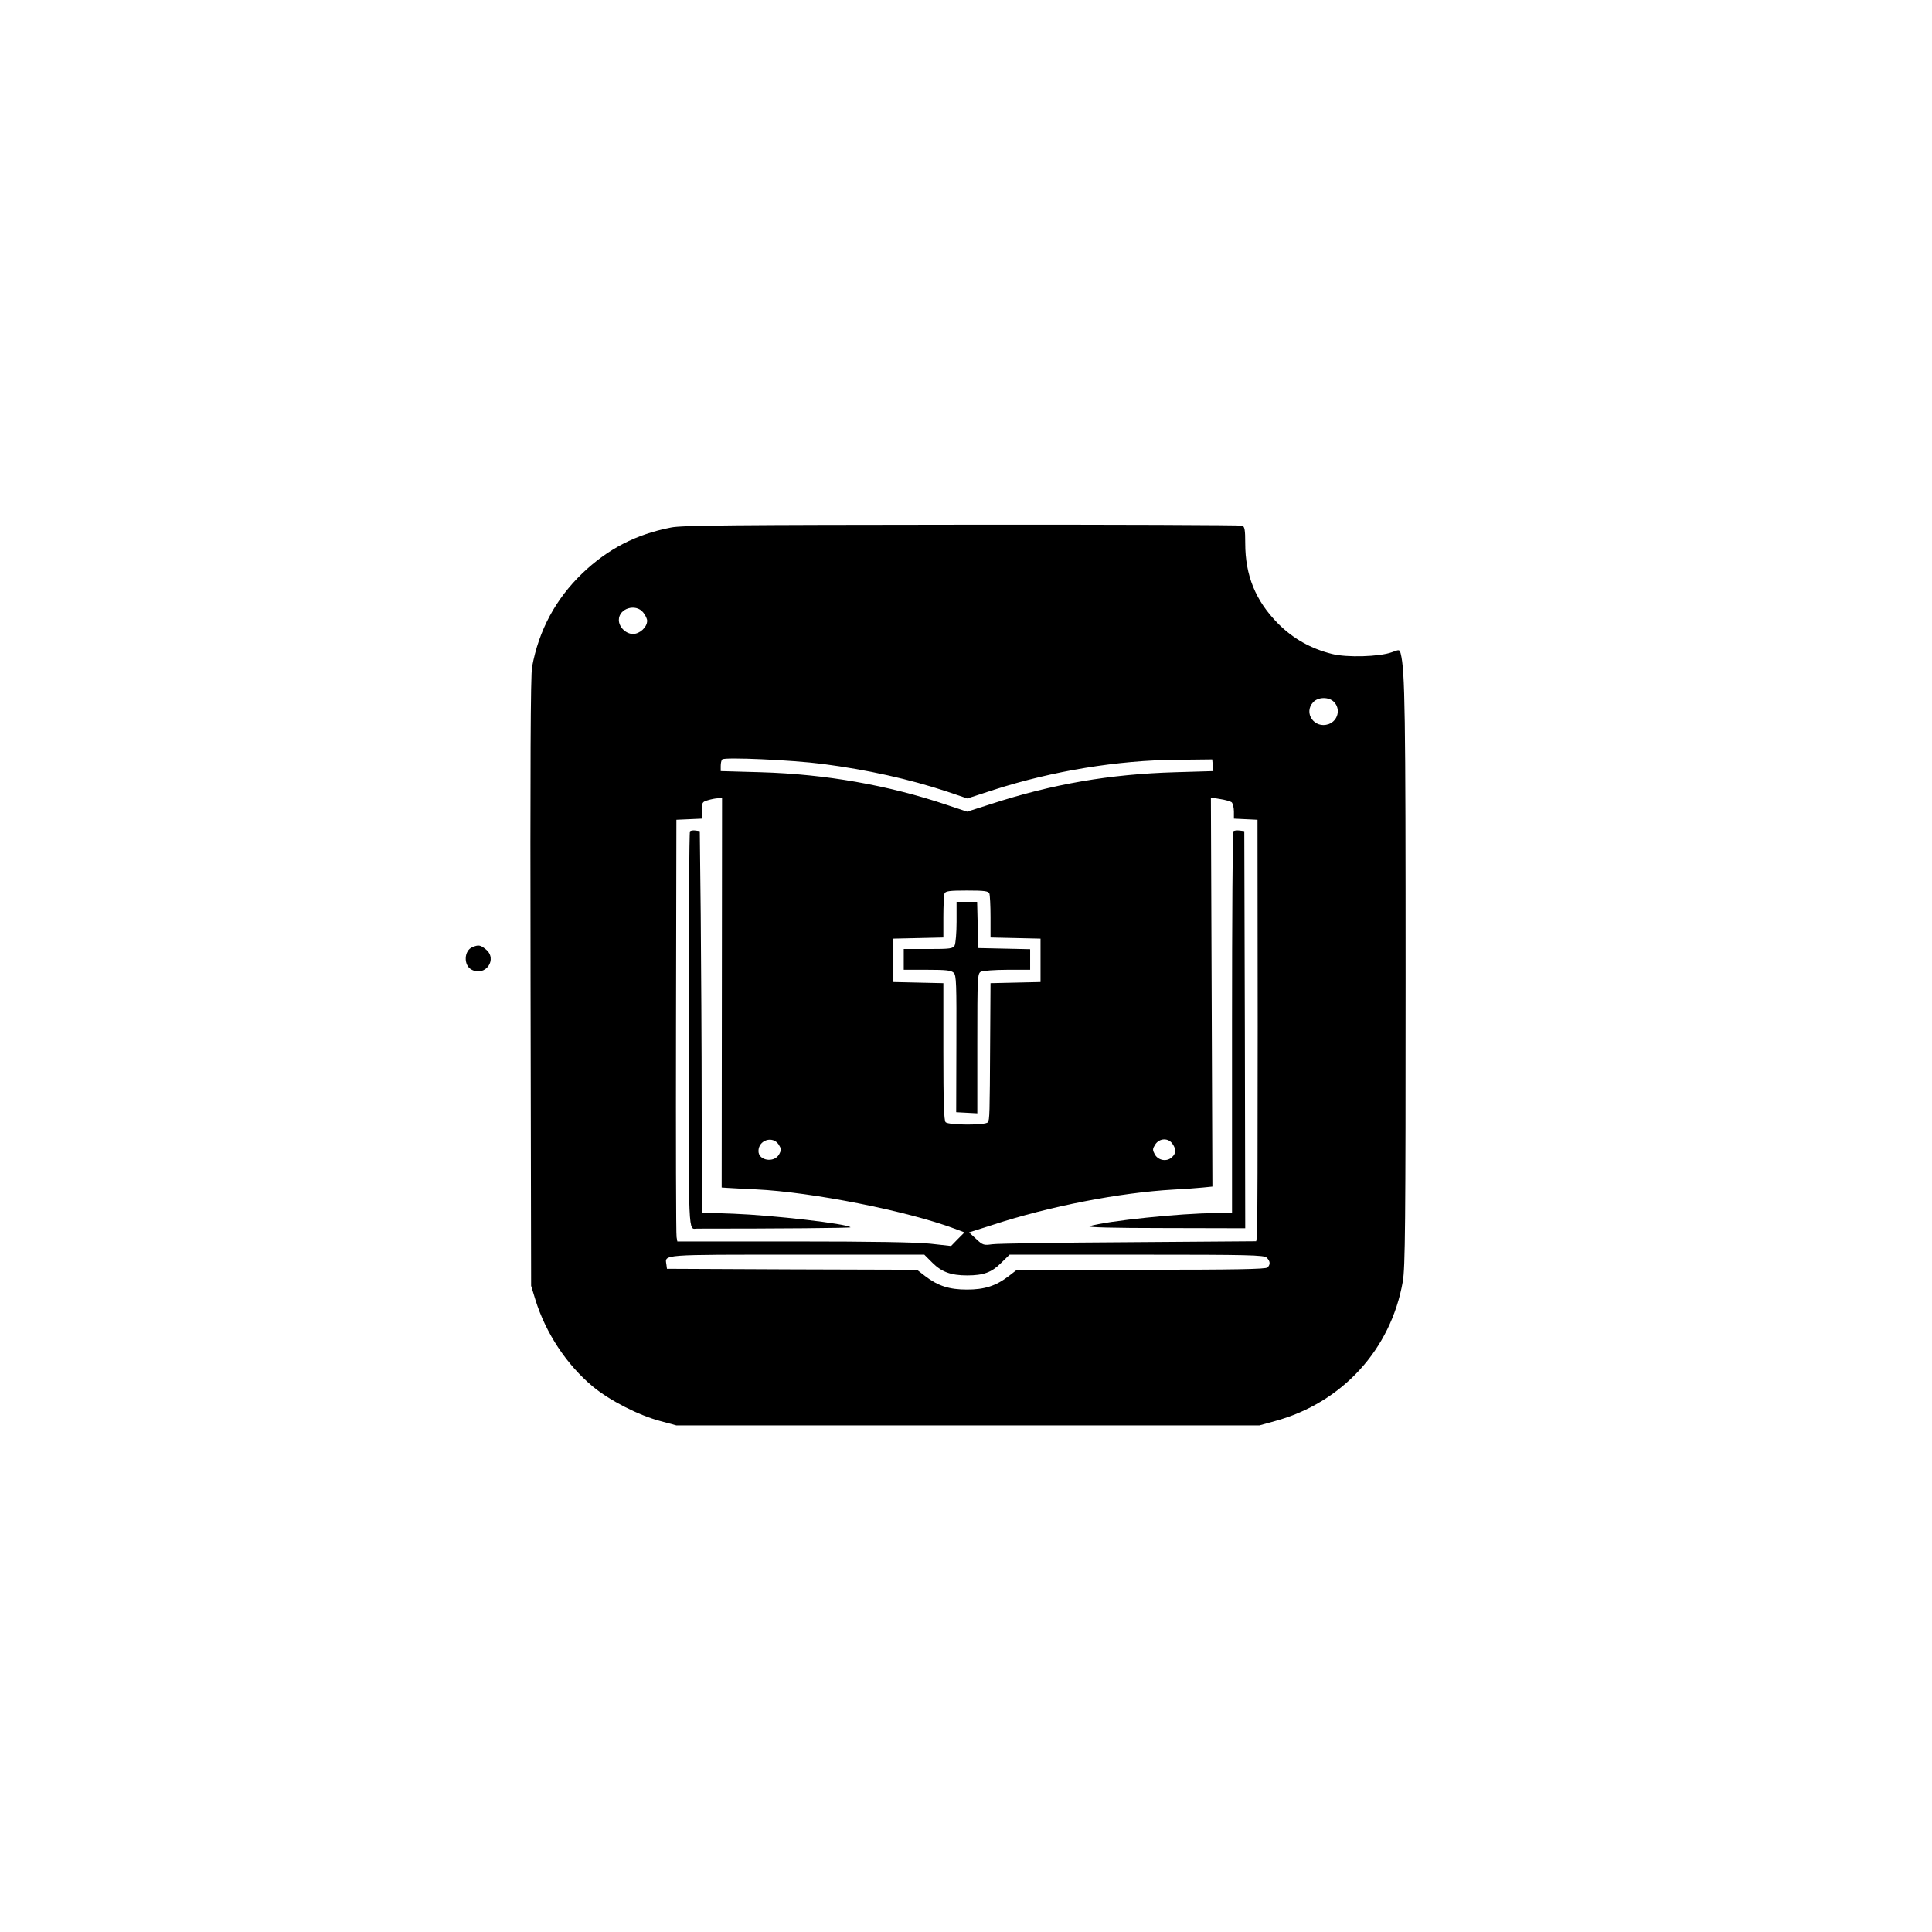
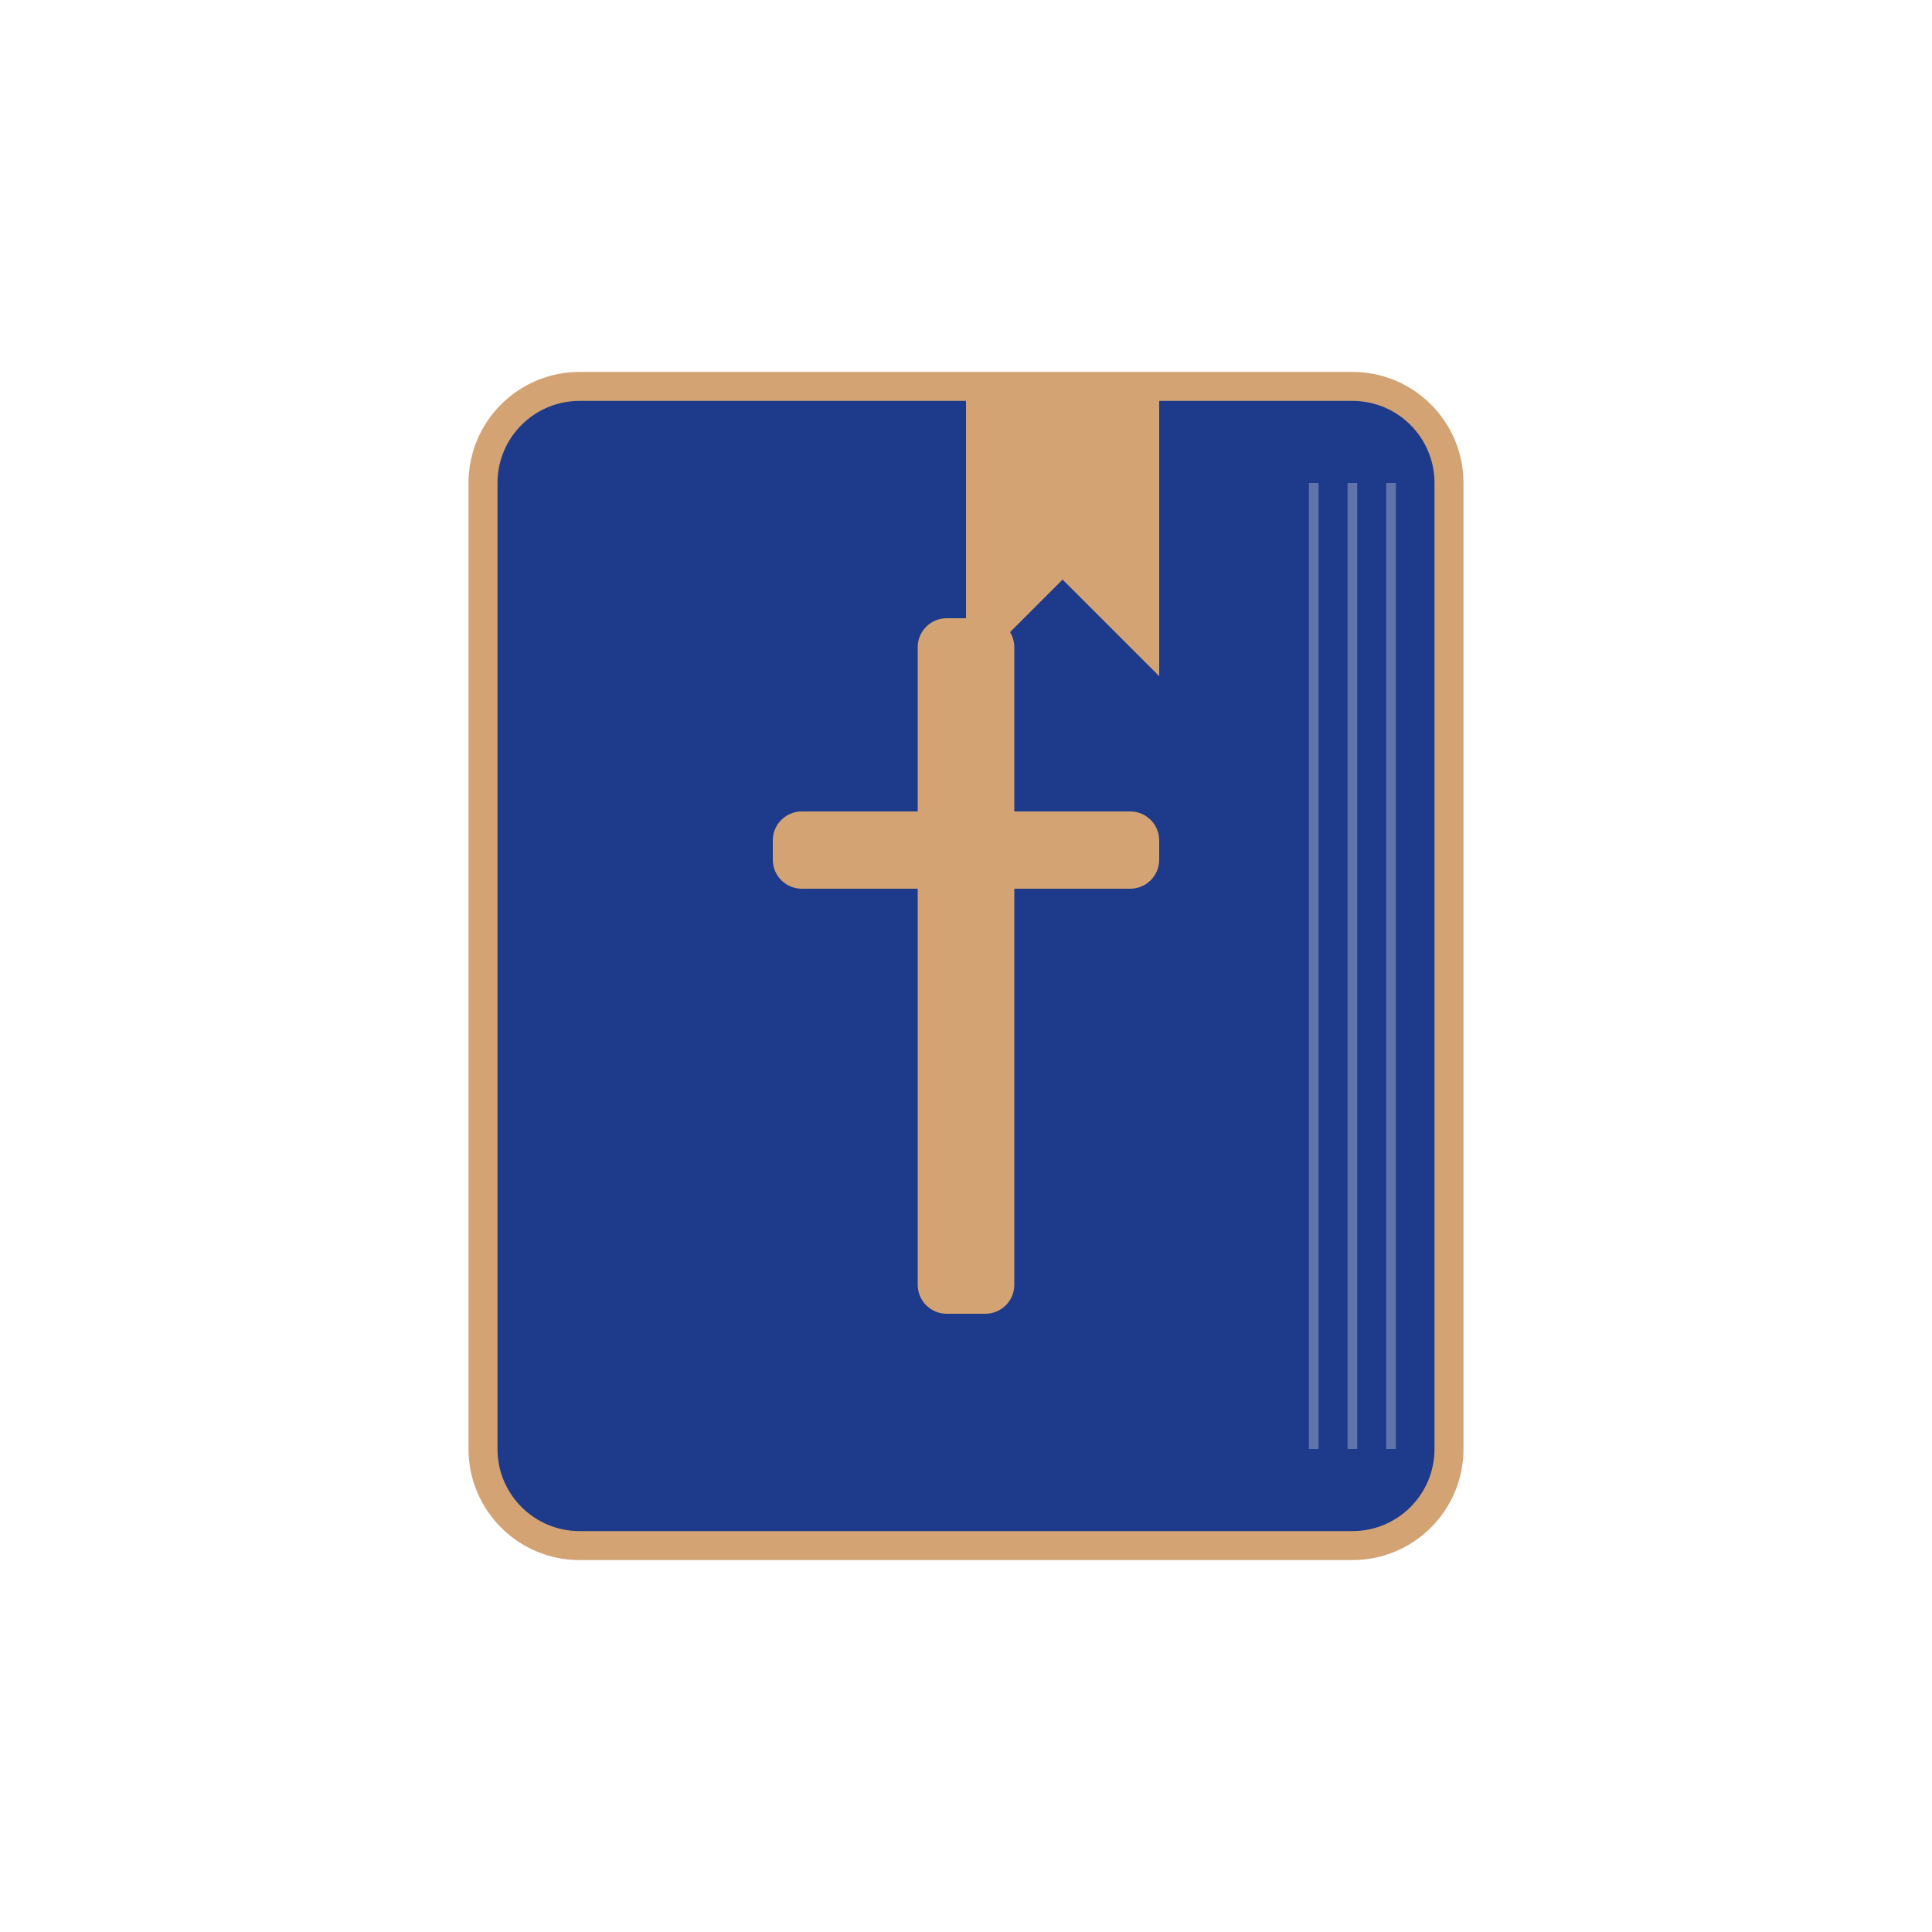
- <svg xmlns="http://www.w3.org/2000/svg" version="1.0" width="1024pt" height="1024pt" viewBox="0 0 1024 1024" preserveAspectRatio="xMidYMid meet">
-   <g transform="translate(0,1024) scale(0.1,-0.1)" fill="#000000" stroke="none">
-     <path d="M3556 7444 c-185 -36 -334 -113 -470 -243 -141 -136 -230 -301 -266 -496 -8 -43 -10 -529 -8 -1670 l3 -1610 23 -75 c55 -177 166 -344 304 -459 88 -73 241 -152 358 -183 l85 -23 1545 0 1545 0 83 23 c356 97 614 380 677 739 13 73 15 303 15 1607 0 1413 -3 1632 -26 1722 -6 22 -7 22 -47 7 -65 -24 -239 -29 -317 -9 -112 28 -206 81 -285 160 -120 121 -175 255 -175 427 0 70 -3 88 -16 93 -9 3 -678 6 -1487 5 -1200 -1 -1485 -3 -1541 -15z m-147 -450 c12 -15 21 -34 21 -44 0 -34 -39 -70 -75 -70 -38 0 -75 37 -75 74 0 62 90 89 129 40z m3661 -474 c37 -37 22 -100 -28 -118 -75 -26 -135 59 -82 116 27 29 83 29 110 2z m-2710 -329 c238 -31 458 -80 661 -147 l106 -36 141 46 c312 100 657 157 972 159 l185 2 3 -31 3 -31 -203 -6 c-344 -10 -649 -62 -977 -169 l-125 -40 -105 35 c-314 106 -647 164 -988 174 l-213 6 0 27 c0 15 3 30 8 35 12 13 369 -3 532 -24z m-534 -1213 l-1 -1032 30 -2 c17 -1 85 -5 152 -8 296 -14 800 -114 1052 -208 l53 -20 -36 -36 -35 -36 -109 12 c-72 8 -311 12 -725 12 l-617 0 -4 23 c-3 12 -4 515 -3 1117 l2 1095 68 3 67 3 0 44 c0 42 2 45 33 54 17 5 41 10 53 10 l21 1 -1 -1032z m2702 1010 c6 -6 12 -28 12 -49 l0 -38 63 -3 62 -3 1 -1094 c0 -601 -1 -1104 -4 -1117 l-4 -23 -677 -5 c-372 -2 -697 -7 -723 -11 -43 -6 -49 -5 -84 28 l-38 35 129 41 c296 97 670 170 955 186 58 3 128 8 156 11 l50 5 -4 1031 -4 1031 48 -8 c27 -4 55 -12 62 -17z m-1284 -484 c3 -9 6 -65 6 -125 l0 -108 133 -3 132 -3 0 -115 0 -115 -132 -3 -133 -3 -2 -312 c-2 -389 -3 -411 -12 -425 -10 -17 -208 -16 -224 0 -9 9 -12 106 -12 375 l0 362 -132 3 -133 3 0 115 0 115 133 3 132 3 0 108 c0 60 3 116 6 125 5 13 25 16 119 16 94 0 114 -3 119 -16z m-1117 -1330 c15 -24 15 -29 2 -53 -26 -46 -109 -33 -109 18 0 58 75 83 107 35z m2087 4 c21 -30 20 -51 -3 -72 -27 -25 -72 -17 -90 15 -13 24 -13 29 2 53 22 34 69 36 91 4z m-1272 -631 c49 -49 99 -67 184 -67 87 0 130 16 180 66 l45 44 674 0 c599 0 675 -2 689 -16 19 -19 20 -36 4 -52 -9 -9 -172 -12 -670 -12 l-658 0 -44 -34 c-68 -52 -128 -71 -221 -71 -93 0 -153 19 -221 71 l-44 34 -662 2 -663 3 -3 23 c-8 54 -34 52 694 52 l673 0 43 -43z" />
-     <path d="M3657 5834 c-4 -4 -7 -479 -7 -1056 0 -1123 -3 -1050 45 -1050 423 0 817 3 813 7 -18 19 -411 64 -620 72 l-168 6 -1 566 c0 311 -3 766 -5 1011 l-5 445 -22 3 c-13 2 -26 0 -30 -4z" />
-     <path d="M6537 5834 c-4 -4 -7 -461 -7 -1016 l0 -1008 -94 0 c-173 0 -570 -41 -661 -69 -19 -6 124 -10 398 -10 l427 -1 -2 1053 -3 1052 -25 3 c-14 2 -29 0 -33 -4z" />
-     <path d="M5070 5354 c0 -58 -5 -114 -10 -125 -10 -17 -22 -19 -140 -19 l-130 0 0 -55 0 -55 124 0 c101 0 128 -3 141 -16 14 -14 15 -59 14 -377 l-1 -362 56 -3 56 -3 0 370 c0 356 1 371 19 381 11 5 74 10 140 10 l121 0 0 55 0 54 -137 3 -138 3 -3 123 -3 122 -54 0 -55 0 0 -106z" />
-     <path d="M2504 5220 c-45 -18 -48 -96 -5 -119 74 -40 141 56 75 108 -29 23 -38 24 -70 11z" />
+ <svg xmlns="http://www.w3.org/2000/svg" viewBox="0 0 100 100">
+   <rect x="25" y="20" width="50" height="60" rx="5" ry="5" fill="#1E3A8A" stroke="#D4A373" stroke-width="1.5" />
+   <path d="M 72 25 L 72 75 M 70 25 L 70 75 M 68 25 L 68 75" stroke="#FAFAFA" stroke-width="0.5" opacity="0.3" />
+   <g fill="#D4A373">
+     <rect x="47.5" y="32" width="5" height="36" rx="1.5" />
+     <rect x="40" y="42" width="20" height="4" rx="1.5" />
  </g>
+   <path d="M 60 20 L 60 35 L 55 30 L 50 35 L 50 20 Z" fill="#D4A373" />
</svg>
